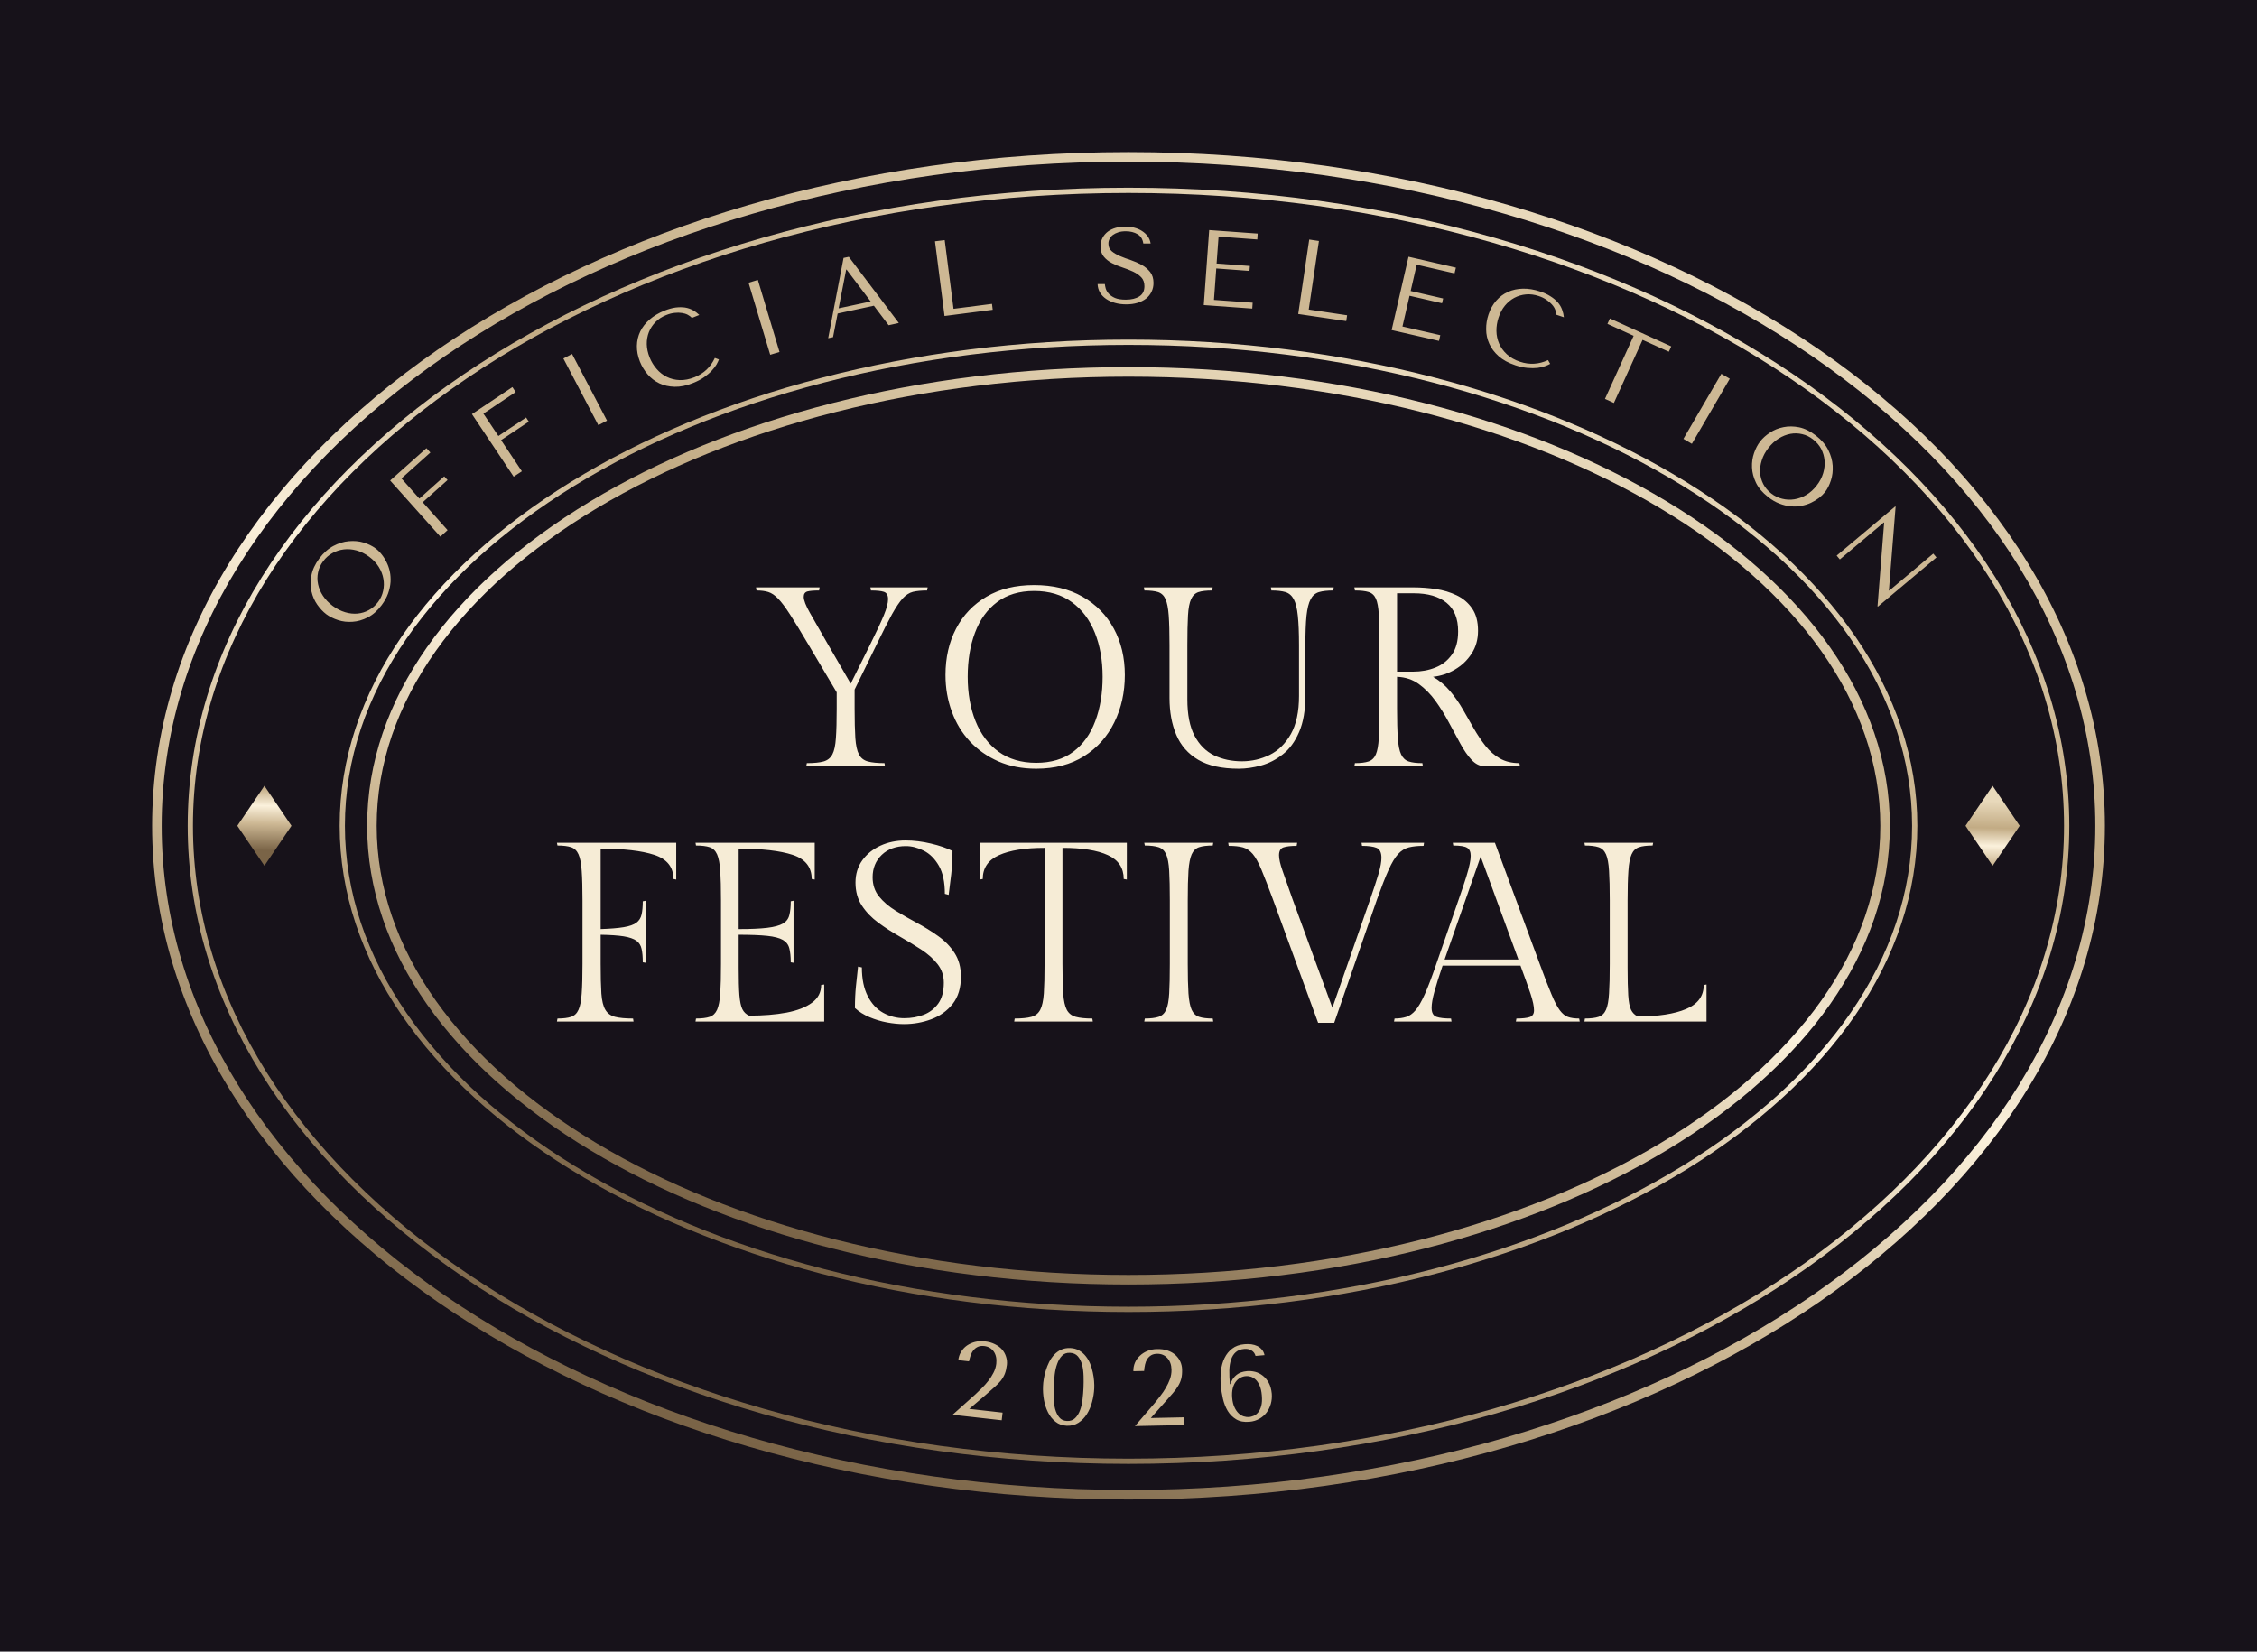
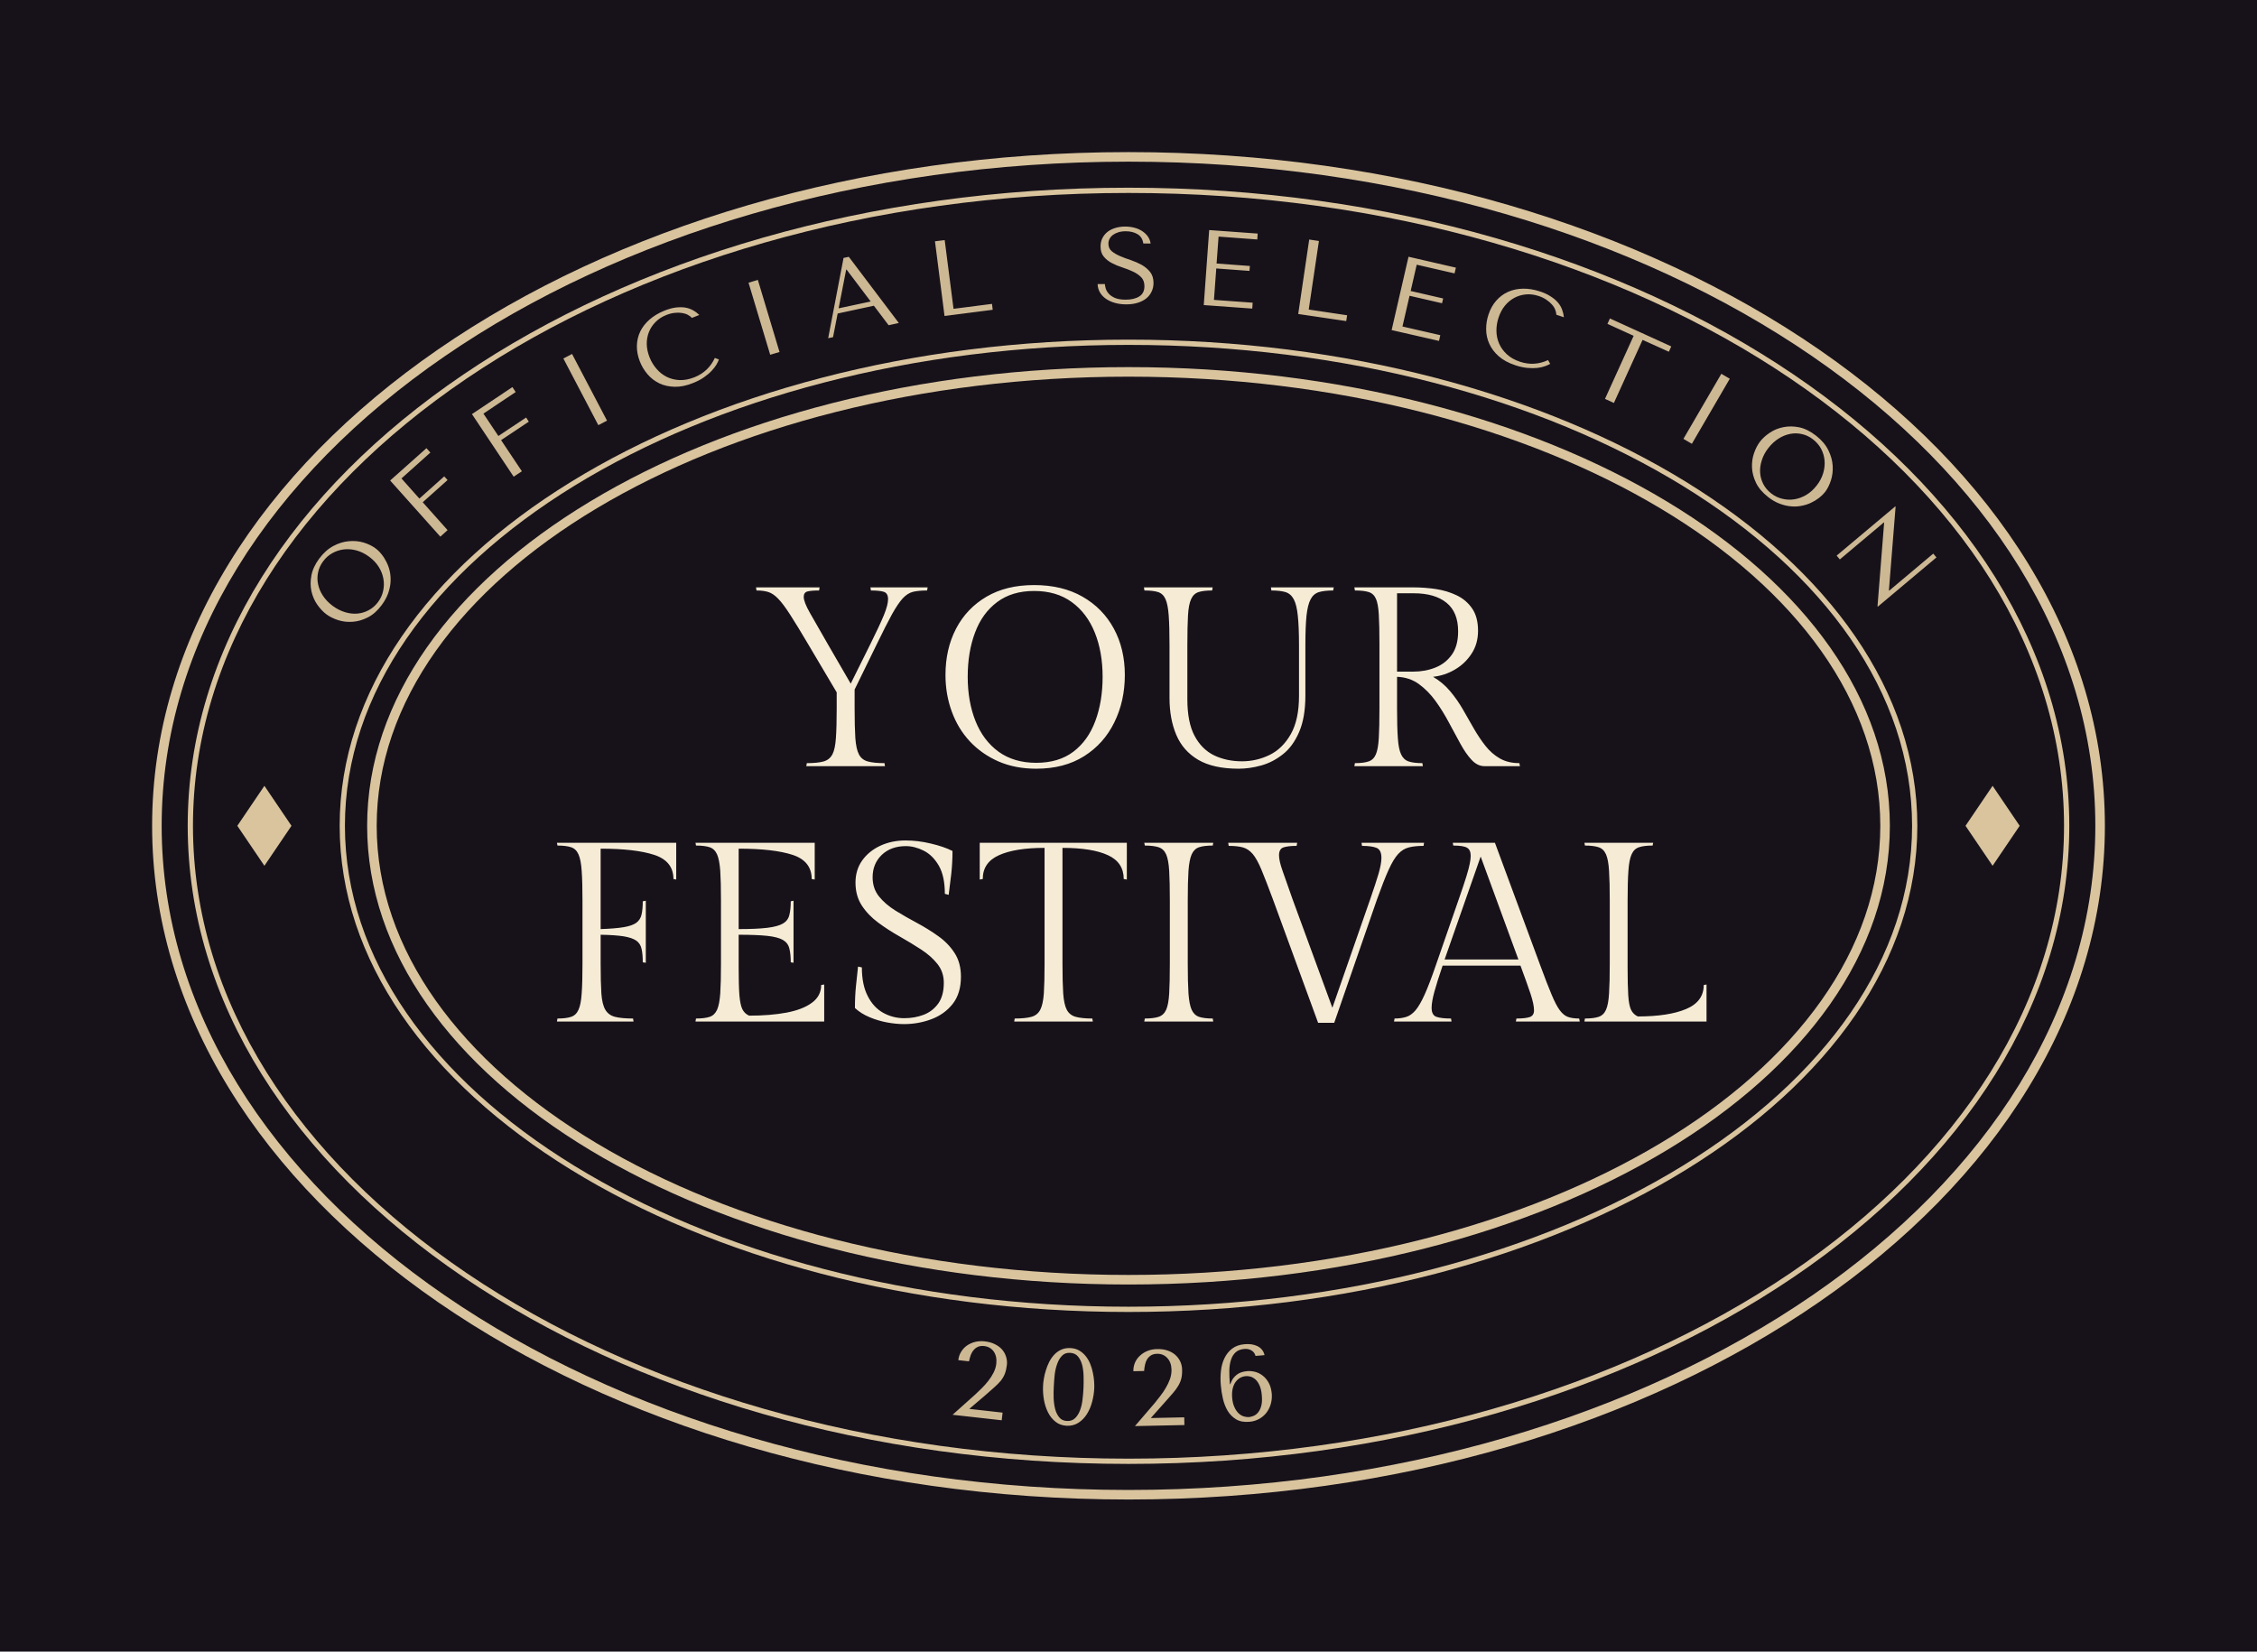
<svg xmlns="http://www.w3.org/2000/svg" viewBox="-141.7 -103.7 283.4 207.4">
  <defs>
-     <linearGradient id="lk68-p113" x1="0.27" y1="0.94" x2="0.73" y2="0.06">
-       <stop offset="0" stop-color="#7a6447" />
-       <stop offset="0.3" stop-color="#cdb894" />
-       <stop offset="0.5" stop-color="#fbf1dc" />
-       <stop offset="0.7" stop-color="#c2ab84" />
-       <stop offset="1" stop-color="#e8d9bb" />
-     </linearGradient>
-     <path id="lk68-ap114" d="M-103.64 0A103.64 65.64 0 0 1 103.64 0" />
-     <path id="lk68-ap115" d="M-113.36 0A113.36 75.36 0 0 0 113.36 0" />
+     <path id="lk68-ap94" d="M-103.64 0A103.64 65.64 0 0 1 103.64 0" />
+     <path id="lk68-ap95" d="M-113.36 0A113.36 75.36 0 0 0 113.36 0" />
  </defs>
  <rect data-bg="1" x="-141.7" y="-103.7" width="283.4" height="207.4" fill="#17121a" />
  <g>
-     <g fill="url(#lk68-p113)" fill-rule="evenodd">
+     <g fill="#d9c49e" fill-rule="evenodd">
      <path d="M-122.6 0A122.6 84.6 0 1 0 122.6 0A122.6 84.6 0 1 0 -122.6 0ZM-121.4 0A121.4 83.4 0 1 0 121.4 0A121.4 83.4 0 1 0 -121.4 0Z" />
      <path d="M-118.13 0A118.13 80.13 0 1 0 118.13 0A118.13 80.13 0 1 0 -118.13 0ZM-117.47 0A117.47 79.47 0 1 0 117.47 0A117.47 79.47 0 1 0 -117.47 0Z" />
      <path d="M-95.6 0A95.6 57.6 0 1 0 95.6 0A95.6 57.6 0 1 0 -95.6 0ZM-94.4 0A94.4 56.4 0 1 0 94.4 0A94.4 56.4 0 1 0 -94.4 0Z" />
      <path d="M-99.05 0A99.05 61.05 0 1 0 99.05 0A99.05 61.05 0 1 0 -99.05 0ZM-98.39 0A98.39 60.39 0 1 0 98.39 0A98.39 60.39 0 1 0 -98.39 0Z" />
      <path d="M-108.5 -5.02L-105.1 0L-108.5 5.02L-111.9 0ZM108.5 -5.02L111.9 0L108.5 5.02L105.1 0Z" />
    </g>
  </g>
  <g>
    <path fill="#f6ecd6" data-ids="f2" d="M-34.39 -17.11L-34.39 -14.74Q-34.39 -12.4 -34.3 -11.02Q-34.2 -9.64 -33.85 -8.97Q-33.5 -8.29 -32.73 -8.08Q-31.96 -7.87 -30.64 -7.87L-30.58 -7.49L-40.46 -7.49L-40.39 -7.87Q-39.04 -7.87 -38.29 -8.08Q-37.54 -8.29 -37.18 -8.97Q-36.83 -9.64 -36.74 -11.02Q-36.64 -12.4 -36.64 -14.74L-36.64 -16.76L-40.23 -22.82Q-41.61 -25.16 -42.49 -26.52Q-43.37 -27.89 -44 -28.53Q-44.62 -29.17 -45.23 -29.36Q-45.84 -29.55 -46.71 -29.55L-46.77 -29.94L-38.79 -29.94L-38.85 -29.55Q-39.85 -29.55 -40.31 -29.43Q-40.78 -29.3 -40.78 -28.75Q-40.78 -28.11 -40.01 -26.75Q-39.24 -25.39 -37.76 -22.82L-34.88 -17.85L-32.41 -22.82Q-31.25 -25.16 -30.72 -26.44Q-30.19 -27.73 -30.19 -28.46Q-30.19 -29.2 -30.71 -29.38Q-31.22 -29.55 -32.34 -29.55L-32.41 -29.94L-25.22 -29.94L-25.29 -29.55Q-26.38 -29.55 -27.07 -29.38Q-27.76 -29.2 -28.35 -28.56Q-28.94 -27.92 -29.7 -26.56Q-30.45 -25.19 -31.6 -22.82L-34.39 -17.11ZM-0.46 -18.94Q-0.46 -15.67 -1.78 -12.99Q-3.09 -10.31 -5.58 -8.74Q-8.07 -7.17 -11.59 -7.17Q-14.22 -7.17 -16.32 -8.08Q-18.42 -9 -19.92 -10.6Q-21.41 -12.2 -22.19 -14.35Q-22.98 -16.5 -22.98 -18.94Q-22.98 -22.21 -21.65 -24.76Q-20.32 -27.31 -17.83 -28.77Q-15.35 -30.23 -11.85 -30.23Q-8.32 -30.23 -5.77 -28.77Q-3.22 -27.31 -1.84 -24.76Q-0.46 -22.21 -0.46 -18.94ZM-3.25 -18.71Q-3.25 -21.83 -4.23 -24.26Q-5.21 -26.7 -7.12 -28.09Q-9.03 -29.49 -11.85 -29.49Q-14.64 -29.49 -16.5 -28.09Q-18.36 -26.7 -19.27 -24.26Q-20.19 -21.83 -20.19 -18.71Q-20.19 -15.6 -19.21 -13.15Q-18.23 -10.7 -16.31 -9.3Q-14.38 -7.91 -11.59 -7.91Q-8.77 -7.91 -6.93 -9.3Q-5.08 -10.7 -4.17 -13.15Q-3.25 -15.6 -3.25 -18.71ZM25.77 -29.94L25.7 -29.55Q24.61 -29.55 23.92 -29.35Q23.23 -29.14 22.87 -28.45Q22.5 -27.76 22.35 -26.38Q22.21 -25 22.21 -22.66L22.21 -16.37Q22.21 -13.58 21.42 -11.77Q20.64 -9.96 19.37 -8.97Q18.1 -7.97 16.64 -7.57Q15.18 -7.17 13.84 -7.17Q10.66 -7.17 8.75 -8.29Q6.85 -9.41 6 -11.42Q5.15 -13.42 5.15 -16.05L5.15 -22.69Q5.15 -25.03 5.05 -26.41Q4.95 -27.79 4.65 -28.46Q4.35 -29.14 3.72 -29.35Q3.09 -29.55 2 -29.55L1.94 -29.94L10.57 -29.94L10.5 -29.55Q9.41 -29.55 8.79 -29.35Q8.16 -29.14 7.86 -28.46Q7.55 -27.79 7.47 -26.41Q7.39 -25.03 7.39 -22.69L7.39 -15.89Q7.39 -13.01 8.29 -11.31Q9.19 -9.61 10.74 -8.85Q12.3 -8.1 14.25 -8.1Q16.08 -8.1 17.72 -8.9Q19.35 -9.7 20.38 -11.51Q21.41 -13.33 21.41 -16.31L21.41 -22.66Q21.41 -25 21.26 -26.38Q21.12 -27.76 20.75 -28.45Q20.38 -29.14 19.71 -29.35Q19.03 -29.55 17.94 -29.55L17.88 -29.94L25.77 -29.94ZM49.08 -7.87L49.15 -7.49L44.69 -7.49Q43.82 -7.49 43.08 -8.28Q42.35 -9.06 41.66 -10.33Q40.97 -11.59 40.21 -13.01Q39.46 -14.42 38.55 -15.68Q37.63 -16.95 36.46 -17.8Q35.29 -18.65 33.72 -18.71L33.72 -14.74Q33.72 -12.4 33.82 -11.02Q33.91 -9.64 34.23 -8.97Q34.55 -8.29 35.18 -8.08Q35.81 -7.87 36.9 -7.87L36.96 -7.49L28.36 -7.49L28.43 -7.87Q29.52 -7.87 30.14 -8.08Q30.77 -8.29 31.06 -8.97Q31.35 -9.64 31.43 -11.02Q31.51 -12.4 31.51 -14.74L31.51 -22.85Q31.51 -25.19 31.43 -26.54Q31.35 -27.89 31.06 -28.53Q30.77 -29.17 30.14 -29.36Q29.52 -29.55 28.43 -29.55L28.36 -29.94L35.81 -29.94Q37.18 -29.94 38.6 -29.73Q40.01 -29.52 41.21 -28.94Q42.41 -28.37 43.15 -27.29Q43.89 -26.22 43.89 -24.49Q43.89 -22.85 43.08 -21.62Q42.28 -20.38 41 -19.63Q39.72 -18.87 38.24 -18.71Q39.49 -17.98 40.39 -16.9Q41.29 -15.83 41.99 -14.61Q42.7 -13.39 43.37 -12.2Q44.05 -11.02 44.82 -10.04Q45.59 -9.06 46.61 -8.47Q47.64 -7.87 49.08 -7.87ZM33.72 -29.2L33.72 -19.36L35.74 -19.36Q37.25 -19.36 38.53 -19.87Q39.81 -20.38 40.6 -21.49Q41.39 -22.59 41.39 -24.42Q41.39 -26.83 39.93 -28.01Q38.47 -29.2 35.81 -29.2L33.72 -29.2Z" aria-label="YOUR" />
    <path fill="#f6ecd6" data-ids="f2" d="M-71.77 2.13L-56.79 2.13L-56.79 6.75L-57.14 6.68Q-57.14 4.44 -59.55 3.65Q-61.95 2.87 -66.28 2.87L-66.28 12.97Q-64.46 12.91 -63.38 12.73Q-62.31 12.55 -61.79 12.17Q-61.28 11.78 -61.14 11.13Q-60.99 10.47 -60.99 9.48L-60.61 9.41L-60.61 17.2L-60.99 17.14Q-60.99 16.11 -61.14 15.46Q-61.28 14.8 -61.79 14.43Q-62.31 14.06 -63.38 13.88Q-64.46 13.71 -66.28 13.68L-66.28 17.33Q-66.28 19.67 -66.19 21.05Q-66.09 22.43 -65.69 23.1Q-65.29 23.78 -64.47 23.99Q-63.65 24.2 -62.21 24.2L-62.15 24.58L-71.77 24.58L-71.7 24.2Q-70.61 24.2 -69.99 23.99Q-69.36 23.78 -69.06 23.1Q-68.75 22.43 -68.66 21.05Q-68.56 19.67 -68.56 17.33L-68.56 9.38Q-68.56 7.04 -68.66 5.66Q-68.75 4.28 -69.06 3.59Q-69.36 2.9 -69.99 2.69Q-70.61 2.48 -71.7 2.48L-71.77 2.13ZM-38.59 19.99L-38.21 19.93L-38.21 24.58L-54.37 24.58L-54.31 24.2Q-53.22 24.2 -52.59 23.99Q-51.97 23.78 -51.66 23.1Q-51.36 22.43 -51.26 21.05Q-51.17 19.67 -51.17 17.33L-51.17 9.38Q-51.17 7.04 -51.26 5.66Q-51.36 4.28 -51.66 3.59Q-51.97 2.9 -52.59 2.69Q-53.22 2.48 -54.31 2.48L-54.37 2.13L-39.4 2.13L-39.4 6.75L-39.78 6.68Q-39.78 4.44 -42.17 3.65Q-44.56 2.87 -48.95 2.87L-48.95 12.97Q-46.68 12.97 -45.36 12.81Q-44.05 12.65 -43.4 12.28Q-42.76 11.91 -42.59 11.22Q-42.41 10.53 -42.41 9.48L-42.06 9.41L-42.06 17.2L-42.41 17.14Q-42.41 16.08 -42.59 15.39Q-42.76 14.7 -43.4 14.33Q-44.05 13.96 -45.36 13.82Q-46.68 13.68 -48.95 13.68L-48.95 17.81Q-48.95 20.03 -48.86 21.24Q-48.76 22.46 -48.49 23.02Q-48.21 23.59 -47.64 23.84Q-44.98 23.84 -42.94 23.46Q-40.9 23.07 -39.75 22.22Q-38.59 21.37 -38.59 19.99ZM-28.16 24.16Q-26.84 24.16 -25.72 23.73Q-24.6 23.3 -23.89 22.32Q-23.19 21.34 -23.19 19.71Q-23.19 18.36 -23.99 17.35Q-24.79 16.34 -26.06 15.52Q-27.32 14.7 -28.73 13.9Q-30.15 13.1 -31.41 12.17Q-32.68 11.24 -33.48 10.02Q-34.28 8.8 -34.28 7.13Q-34.28 5.53 -33.43 4.34Q-32.58 3.16 -31.16 2.5Q-29.73 1.84 -28 1.84Q-26.43 1.84 -24.81 2.23Q-23.19 2.61 -22.1 3.16Q-22.1 4.66 -22.26 6.08Q-22.42 7.49 -22.58 8.67L-23.06 8.54Q-23.06 6.33 -23.81 5.02Q-24.57 3.7 -25.7 3.13Q-26.84 2.55 -27.96 2.55Q-29.82 2.55 -30.98 3.65Q-32.13 4.76 -32.13 6.46Q-32.13 7.87 -31.33 8.87Q-30.53 9.86 -29.26 10.65Q-28 11.43 -26.59 12.18Q-25.17 12.94 -23.91 13.84Q-22.64 14.73 -21.84 15.97Q-21.04 17.2 -21.04 18.94Q-21.04 21.05 -22.08 22.37Q-23.12 23.68 -24.76 24.29Q-26.39 24.9 -28.19 24.9Q-29.18 24.9 -30.32 24.69Q-31.46 24.48 -32.52 24.03Q-33.58 23.59 -34.35 22.88Q-34.35 21.37 -34.22 20.12Q-34.09 18.87 -33.96 17.68L-33.48 17.78Q-33.48 19.96 -32.74 21.39Q-32.01 22.82 -30.79 23.49Q-29.57 24.16 -28.16 24.16ZM-18.68 2.13L-0.21 2.13L-0.21 6.75L-0.6 6.68Q-0.6 4.6 -2.58 3.69Q-4.57 2.77 -8.29 2.77L-8.29 17.33Q-8.29 19.67 -8.2 21.05Q-8.1 22.43 -7.75 23.1Q-7.39 23.78 -6.62 23.99Q-5.85 24.2 -4.54 24.2L-4.48 24.58L-14.35 24.58L-14.29 24.2Q-12.94 24.2 -12.19 23.99Q-11.43 23.78 -11.08 23.1Q-10.73 22.43 -10.63 21.05Q-10.54 19.67 -10.54 17.33L-10.54 2.77Q-14.22 2.77 -16.26 3.69Q-18.3 4.6 -18.3 6.68L-18.68 6.75L-18.68 2.13ZM7.44 9.38L7.44 17.33Q7.44 19.67 7.53 21.05Q7.63 22.43 7.93 23.1Q8.24 23.78 8.86 23.99Q9.49 24.2 10.58 24.2L10.64 24.58L1.98 24.58L2.05 24.2Q3.14 24.2 3.78 23.99Q4.42 23.78 4.73 23.1Q5.03 22.43 5.11 21.05Q5.19 19.67 5.19 17.33L5.19 9.38Q5.19 7.04 5.11 5.66Q5.03 4.28 4.73 3.59Q4.42 2.9 3.78 2.69Q3.14 2.48 2.05 2.48L1.98 2.13L10.64 2.13L10.58 2.48Q9.49 2.48 8.86 2.69Q8.24 2.9 7.93 3.59Q7.63 4.28 7.53 5.66Q7.44 7.04 7.44 9.38ZM29.32 2.52L29.26 2.13L37.11 2.13L37.05 2.52Q35.96 2.52 35.21 2.71Q34.45 2.9 33.86 3.54Q33.27 4.18 32.66 5.53Q32.05 6.88 31.21 9.22L25.83 24.74L23.81 24.74L18.13 9.22Q17.26 6.88 16.7 5.53Q16.14 4.18 15.6 3.54Q15.05 2.9 14.36 2.71Q13.67 2.52 12.58 2.52L12.52 2.13L21.18 2.13L21.11 2.52Q20.02 2.52 19.46 2.71Q18.9 2.9 18.9 3.7Q18.9 4.41 19.35 5.67Q19.8 6.94 20.6 9.22L25.6 22.85L30.35 9.22Q31.05 7.2 31.41 5.98Q31.76 4.76 31.76 4.02Q31.76 3.03 31.15 2.77Q30.54 2.52 29.32 2.52ZM50.92 23.17Q50.92 22.43 50.49 21.12Q50.05 19.8 49.22 17.56L39.44 17.56Q38.76 19.55 38.41 20.83Q38.06 22.11 38.06 22.85Q38.06 23.78 38.67 23.99Q39.28 24.2 40.5 24.2L40.56 24.58L33.34 24.58L33.41 24.2Q34.24 24.2 34.87 24Q35.49 23.81 36.04 23.17Q36.58 22.53 37.19 21.18Q37.8 19.83 38.6 17.49L41.46 9.25Q42.1 7.42 42.42 6.38Q42.74 5.34 42.85 4.76Q42.97 4.18 42.97 3.77Q42.97 3.03 42.52 2.76Q42.07 2.48 40.78 2.48L40.72 2.13L46.01 2.13L51.69 17.49Q52.55 19.83 53.12 21.18Q53.68 22.53 54.16 23.17Q54.64 23.81 55.18 24Q55.73 24.2 56.59 24.2L56.66 24.58L48.64 24.58L48.71 24.2Q49.83 24.2 50.37 24.02Q50.92 23.84 50.92 23.17ZM44.22 3.86L39.69 16.79L48.96 16.79L44.22 3.86ZM72.23 19.99L72.58 19.93L72.58 24.58L57.25 24.58L57.31 24.2Q58.4 24.2 59.03 23.99Q59.66 23.78 59.96 23.1Q60.26 22.43 60.34 21.05Q60.43 19.67 60.43 17.33L60.43 9.38Q60.43 7.04 60.34 5.66Q60.26 4.28 59.96 3.59Q59.66 2.9 59.03 2.69Q58.4 2.48 57.31 2.48L57.25 2.13L65.88 2.13L65.81 2.48Q64.72 2.48 64.1 2.69Q63.47 2.9 63.17 3.59Q62.86 4.28 62.77 5.66Q62.67 7.04 62.67 9.38L62.67 17.81Q62.67 20.03 62.75 21.28Q62.83 22.53 63.1 23.1Q63.38 23.68 63.95 23.94Q67.8 23.94 70.01 23.01Q72.23 22.08 72.23 19.99Z" aria-label="FESTIVAL" />
    <path data-part="arc-top" fill="#cdb894" d="M-100.72 -26.56Q-100.11 -26.11 -99.25 -25.83Q-98.39 -25.55 -97.43 -25.62Q-96.48 -25.68 -95.52 -26.17Q-94.56 -26.65 -93.77 -27.72Q-93.23 -28.45 -92.97 -29.17Q-92.71 -29.9 -92.66 -30.6Q-92.62 -31.29 -92.75 -31.93Q-92.89 -32.57 -93.17 -33.12Q-93.44 -33.67 -93.8 -34.11Q-94.16 -34.56 -94.56 -34.85Q-95.17 -35.3 -96.04 -35.57Q-96.92 -35.83 -97.89 -35.74Q-98.86 -35.66 -99.84 -35.14Q-100.81 -34.63 -101.62 -33.55Q-102.41 -32.48 -102.6 -31.42Q-102.8 -30.37 -102.59 -29.44Q-102.38 -28.51 -101.86 -27.77Q-101.33 -27.02 -100.72 -26.56ZM-99.93 -27.62Q-100.69 -28.19 -101.15 -28.89Q-101.61 -29.59 -101.76 -30.34Q-101.92 -31.08 -101.76 -31.82Q-101.61 -32.57 -101.12 -33.22Q-100.65 -33.86 -99.97 -34.24Q-99.29 -34.62 -98.52 -34.71Q-97.75 -34.8 -96.93 -34.58Q-96.11 -34.35 -95.35 -33.79Q-94.59 -33.23 -94.14 -32.51Q-93.69 -31.79 -93.56 -31.02Q-93.42 -30.26 -93.59 -29.5Q-93.75 -28.74 -94.23 -28.1Q-94.71 -27.45 -95.38 -27.09Q-96.04 -26.72 -96.8 -26.65Q-97.56 -26.58 -98.36 -26.82Q-99.17 -27.06 -99.93 -27.62ZM-92.71 -43.36L-86.41 -36.31L-85.5 -37.13L-88.62 -40.63L-85.5 -43.42L-85.92 -43.88L-89.04 -41.09L-91.29 -43.62L-87.66 -46.87L-88.15 -47.42L-92.71 -43.36ZM-82.44 -51.7L-77.2 -43.84L-76.17 -44.52L-78.78 -48.43L-75.3 -50.75L-75.64 -51.27L-79.12 -48.95L-81 -51.76L-76.95 -54.47L-77.36 -55.09L-82.44 -51.7ZM-70.96 -58.68L-66.57 -50.31L-65.48 -50.88L-69.87 -59.25L-70.96 -58.68ZM-51.94 -58.75Q-52.74 -57.03 -54.49 -56.33Q-55.47 -55.94 -56.36 -55.97Q-57.25 -56.01 -57.97 -56.37Q-58.7 -56.73 -59.25 -57.37Q-59.81 -58.01 -60.13 -58.81Q-60.47 -59.66 -60.49 -60.48Q-60.5 -61.29 -60.22 -62Q-59.94 -62.71 -59.38 -63.27Q-58.83 -63.83 -58.04 -64.14Q-57.5 -64.36 -57 -64.41Q-56.51 -64.47 -56.08 -64.4Q-55.66 -64.34 -55.34 -64.17Q-55.02 -64 -54.82 -63.78L-53.89 -64.15Q-54.25 -64.5 -54.69 -64.74Q-55.13 -64.99 -55.68 -65.08Q-56.22 -65.16 -56.87 -65.08Q-57.52 -64.99 -58.27 -64.69Q-59.36 -64.25 -60.13 -63.58Q-60.9 -62.91 -61.31 -62.07Q-61.71 -61.23 -61.73 -60.27Q-61.75 -59.31 -61.35 -58.29Q-61 -57.41 -60.38 -56.69Q-59.76 -55.97 -58.91 -55.56Q-58.07 -55.16 -56.99 -55.13Q-55.92 -55.1 -54.66 -55.61Q-53.85 -55.93 -53.28 -56.34Q-52.71 -56.74 -52.33 -57.15Q-51.95 -57.56 -51.73 -57.93Q-51.52 -58.31 -51.43 -58.56L-51.94 -58.75ZM-47.71 -68.2L-44.99 -59.15L-43.82 -59.5L-46.54 -68.55L-47.71 -68.2ZM-31.97 -65.31L-30.12 -62.86L-28.84 -63.14L-35.12 -71.45L-35.78 -71.31L-37.71 -61.23L-37.1 -61.36L-36.52 -64.33L-31.97 -65.31ZM-32.37 -65.84L-36.4 -64.98L-35.45 -69.84L-35.4 -69.85L-32.37 -65.84ZM-23.1 -64.02L-24.3 -73.4L-23.08 -73.55L-21.97 -64.92L-17.14 -65.54L-17.05 -64.8L-23.1 -64.02ZM-3.88 -68.03Q-3.86 -67.45 -3.58 -66.97Q-3.3 -66.5 -2.82 -66.17Q-2.34 -65.84 -1.69 -65.66Q-1.05 -65.48 -0.28 -65.48Q0.51 -65.48 1.13 -65.67Q1.76 -65.86 2.21 -66.21Q2.65 -66.56 2.89 -67.06Q3.14 -67.56 3.14 -68.17Q3.14 -69 2.72 -69.54Q2.3 -70.07 1.67 -70.43Q1.04 -70.78 0.31 -71.03Q-0.43 -71.27 -1.06 -71.54Q-1.69 -71.81 -2.11 -72.16Q-2.52 -72.51 -2.52 -73.09Q-2.53 -73.41 -2.38 -73.7Q-2.24 -73.98 -1.97 -74.19Q-1.69 -74.4 -1.28 -74.53Q-0.88 -74.66 -0.35 -74.66Q0.52 -74.66 1.14 -74.29Q1.75 -73.92 1.86 -73.12L2.78 -73.12Q2.7 -73.62 2.42 -74.02Q2.13 -74.42 1.7 -74.69Q1.27 -74.97 0.72 -75.11Q0.17 -75.25 -0.42 -75.25Q-1.04 -75.25 -1.6 -75.09Q-2.16 -74.93 -2.59 -74.62Q-3.01 -74.3 -3.26 -73.83Q-3.51 -73.36 -3.51 -72.75Q-3.51 -71.95 -3.1 -71.47Q-2.7 -70.98 -2.08 -70.66Q-1.47 -70.34 -0.75 -70.11Q-0.04 -69.88 0.58 -69.59Q1.19 -69.3 1.6 -68.88Q2 -68.46 2 -67.76Q2 -66.88 1.36 -66.48Q0.72 -66.07 -0.34 -66.07Q-1.2 -66.07 -1.71 -66.29Q-2.22 -66.52 -2.49 -66.83Q-2.76 -67.14 -2.86 -67.47Q-2.95 -67.8 -2.97 -68.03L-3.88 -68.03ZM10.13 -74.81L9.45 -65.39L15.54 -64.95L15.59 -65.69L10.73 -66.04L11.02 -69.99L15.19 -69.68L15.24 -70.3L11.06 -70.61L11.31 -73.99L16.17 -73.63L16.22 -74.37L10.13 -74.81ZM21.31 -64.27L22.69 -73.62L23.91 -73.44L22.63 -64.83L27.45 -64.11L27.34 -63.38L21.31 -64.27ZM35.16 -71.46L33.04 -62.25L38.99 -60.89L39.15 -61.61L34.4 -62.7L35.29 -66.56L39.37 -65.62L39.51 -66.22L35.43 -67.16L36.19 -70.46L40.94 -69.37L41.11 -70.09L35.16 -71.46ZM52.68 -58.48Q50.96 -57.68 49.17 -58.27Q48.17 -58.6 47.51 -59.21Q46.86 -59.81 46.54 -60.55Q46.21 -61.3 46.2 -62.14Q46.19 -62.98 46.46 -63.8Q46.75 -64.68 47.26 -65.31Q47.78 -65.94 48.45 -66.3Q49.13 -66.66 49.91 -66.73Q50.69 -66.8 51.5 -66.53Q52.05 -66.35 52.46 -66.07Q52.88 -65.79 53.16 -65.47Q53.45 -65.15 53.58 -64.81Q53.72 -64.47 53.72 -64.18L54.67 -63.86Q54.62 -64.36 54.44 -64.83Q54.27 -65.3 53.91 -65.72Q53.55 -66.14 52.99 -66.49Q52.44 -66.85 51.67 -67.1Q50.56 -67.47 49.54 -67.45Q48.51 -67.43 47.66 -67.05Q46.81 -66.67 46.18 -65.95Q45.54 -65.23 45.2 -64.19Q44.9 -63.3 44.91 -62.35Q44.91 -61.4 45.3 -60.54Q45.68 -59.68 46.48 -58.97Q47.28 -58.26 48.58 -57.83Q49.4 -57.56 50.1 -57.5Q50.8 -57.44 51.35 -57.5Q51.91 -57.57 52.31 -57.72Q52.72 -57.87 52.95 -58.01L52.68 -58.48ZM60.95 -53.1L64.55 -61.02L67.85 -59.53L68.15 -60.2L60.45 -63.71L60.14 -63.03L63.43 -61.53L59.83 -53.61L60.95 -53.1ZM74.44 -56.76L69.68 -48.59L70.74 -47.97L75.5 -56.14L74.44 -56.76ZM79.31 -48.26Q78.85 -47.67 78.55 -46.81Q78.25 -45.96 78.29 -45Q78.33 -44.04 78.79 -43.08Q79.26 -42.11 80.31 -41.29Q81.02 -40.73 81.74 -40.46Q82.46 -40.18 83.15 -40.12Q83.85 -40.05 84.49 -40.18Q85.14 -40.3 85.69 -40.56Q86.24 -40.82 86.7 -41.17Q87.15 -41.52 87.46 -41.91Q87.92 -42.51 88.2 -43.38Q88.48 -44.24 88.42 -45.22Q88.36 -46.19 87.87 -47.18Q87.38 -48.17 86.32 -49Q85.26 -49.82 84.22 -50.04Q83.17 -50.25 82.24 -50.06Q81.3 -49.88 80.54 -49.37Q79.78 -48.87 79.31 -48.26ZM80.35 -47.45Q80.94 -48.2 81.65 -48.64Q82.36 -49.08 83.11 -49.22Q83.86 -49.36 84.6 -49.18Q85.34 -49.01 85.97 -48.51Q86.6 -48.02 86.97 -47.34Q87.33 -46.65 87.4 -45.88Q87.47 -45.1 87.23 -44.29Q86.99 -43.47 86.41 -42.73Q85.83 -41.98 85.1 -41.55Q84.37 -41.12 83.6 -41Q82.83 -40.88 82.08 -41.07Q81.32 -41.25 80.7 -41.74Q80.06 -42.24 79.71 -42.91Q79.36 -43.59 79.31 -44.34Q79.26 -45.1 79.52 -45.9Q79.77 -46.71 80.35 -47.45ZM101.05 -34.18L95.52 -29.53L95.48 -29.57L96.32 -40.06L96.28 -40.11L88.92 -33.93L89.32 -33.45L94.85 -38.1L94.88 -38.06L94.05 -27.57L94.09 -27.52L101.45 -33.7L101.05 -34.18Z" aria-label="OFFICIAL SELECTION" />
    <path data-part="arc-under" fill="#cdb894" d="M-15.92 74.65L-22.09 73.96L-19.24 71.41Q-18.86 71.05 -18.42 70.62Q-17.99 70.2 -17.61 69.71Q-17.22 69.22 -16.95 68.68Q-16.67 68.14 -16.6 67.55Q-16.5 66.63 -16.92 66.02Q-17.35 65.42 -18.12 65.33Q-18.57 65.28 -18.89 65.42Q-19.22 65.56 -19.44 65.83Q-19.67 66.09 -19.81 66.46Q-19.94 66.84 -20.03 67.25L-21.37 67.1Q-21.31 66.53 -21.02 66.06Q-20.74 65.59 -20.29 65.27Q-19.84 64.96 -19.27 64.81Q-18.69 64.67 -18.05 64.74Q-17.32 64.82 -16.77 65.1Q-16.22 65.37 -15.87 65.77Q-15.52 66.18 -15.37 66.68Q-15.21 67.18 -15.27 67.7Q-15.35 68.36 -15.53 68.82Q-15.71 69.27 -16.03 69.68Q-16.36 70.08 -16.85 70.51Q-17.34 70.95 -18.03 71.55L-19.99 73.22L-15.81 73.69L-15.92 74.65ZM-10.73 70.35Q-10.72 69.96 -10.63 69.44Q-10.55 68.93 -10.38 68.39Q-10.22 67.85 -9.96 67.33Q-9.7 66.82 -9.33 66.42Q-8.96 66.02 -8.46 65.79Q-7.97 65.56 -7.32 65.58Q-6.67 65.61 -6.19 65.89Q-5.71 66.17 -5.37 66.6Q-5.03 67.02 -4.81 67.56Q-4.59 68.1 -4.48 68.65Q-4.36 69.2 -4.32 69.72Q-4.28 70.25 -4.3 70.64Q-4.34 71.49 -4.57 72.34Q-4.79 73.18 -5.22 73.87Q-5.65 74.55 -6.28 74.96Q-6.92 75.37 -7.75 75.34Q-8.59 75.3 -9.17 74.83Q-9.75 74.37 -10.11 73.65Q-10.47 72.93 -10.62 72.07Q-10.77 71.2 -10.73 70.35ZM-9.38 70.41Q-9.42 71.1 -9.4 71.86Q-9.37 72.61 -9.21 73.24Q-9.04 73.87 -8.69 74.29Q-8.35 74.71 -7.73 74.74Q-7.09 74.77 -6.7 74.38Q-6.3 73.99 -6.08 73.38Q-5.85 72.77 -5.77 72.02Q-5.68 71.27 -5.65 70.58Q-5.62 69.88 -5.64 69.11Q-5.66 68.33 -5.82 67.7Q-5.99 67.06 -6.35 66.63Q-6.71 66.21 -7.34 66.18Q-7.97 66.15 -8.35 66.55Q-8.73 66.94 -8.95 67.56Q-9.18 68.18 -9.27 68.94Q-9.35 69.71 -9.38 70.41ZM7.02 75.25L0.81 75.38L3.3 72.48Q3.63 72.07 4 71.59Q4.38 71.11 4.69 70.57Q5 70.04 5.21 69.47Q5.41 68.9 5.4 68.3Q5.38 67.37 4.87 66.83Q4.37 66.29 3.6 66.3Q3.14 66.31 2.84 66.49Q2.54 66.68 2.35 66.97Q2.16 67.27 2.08 67.65Q1.99 68.04 1.96 68.46L0.61 68.49Q0.6 67.92 0.81 67.42Q1.03 66.91 1.44 66.54Q1.84 66.16 2.39 65.94Q2.94 65.72 3.59 65.71Q4.32 65.69 4.9 65.89Q5.49 66.09 5.88 66.44Q6.28 66.8 6.5 67.27Q6.72 67.75 6.73 68.27Q6.75 68.94 6.63 69.41Q6.51 69.89 6.24 70.33Q5.98 70.78 5.55 71.27Q5.12 71.77 4.51 72.45L2.8 74.37L7 74.28L7.02 75.25ZM17.08 66.47Q16.99 66.06 16.75 65.78Q16.51 65.49 16.17 65.33Q15.83 65.17 15.42 65.11Q15 65.06 14.56 65.1Q13.63 65.18 13.02 65.65Q12.41 66.11 12.06 66.83Q11.71 67.54 11.61 68.43Q11.51 69.32 11.59 70.24Q11.66 71.1 11.86 71.96Q12.06 72.81 12.46 73.48Q12.87 74.15 13.53 74.54Q14.2 74.93 15.19 74.84Q15.88 74.78 16.42 74.47Q16.96 74.17 17.33 73.69Q17.69 73.21 17.87 72.59Q18.04 71.98 17.99 71.31Q17.91 70.5 17.61 69.95Q17.3 69.39 16.86 69.05Q16.43 68.71 15.91 68.57Q15.39 68.44 14.89 68.48Q14.05 68.56 13.58 68.94Q13.11 69.32 12.92 69.79L12.78 70.12L12.73 70.12Q12.65 69.18 12.66 68.39Q12.68 67.61 12.88 67.03Q13.07 66.45 13.47 66.1Q13.87 65.75 14.55 65.69Q15.06 65.65 15.44 65.88Q15.83 66.11 15.95 66.57L17.08 66.47ZM13.02 71.85Q12.96 71.15 13.09 70.64Q13.22 70.13 13.47 69.81Q13.72 69.48 14.04 69.31Q14.36 69.14 14.7 69.11Q15 69.08 15.33 69.17Q15.66 69.27 15.96 69.54Q16.25 69.81 16.46 70.29Q16.68 70.78 16.74 71.52Q16.81 72.32 16.67 72.84Q16.53 73.36 16.27 73.67Q16.01 73.98 15.7 74.1Q15.4 74.22 15.14 74.25Q14.82 74.27 14.46 74.16Q14.11 74.05 13.81 73.76Q13.51 73.47 13.3 73Q13.08 72.53 13.02 71.85Z" aria-label="2026" />
  </g>
</svg>
